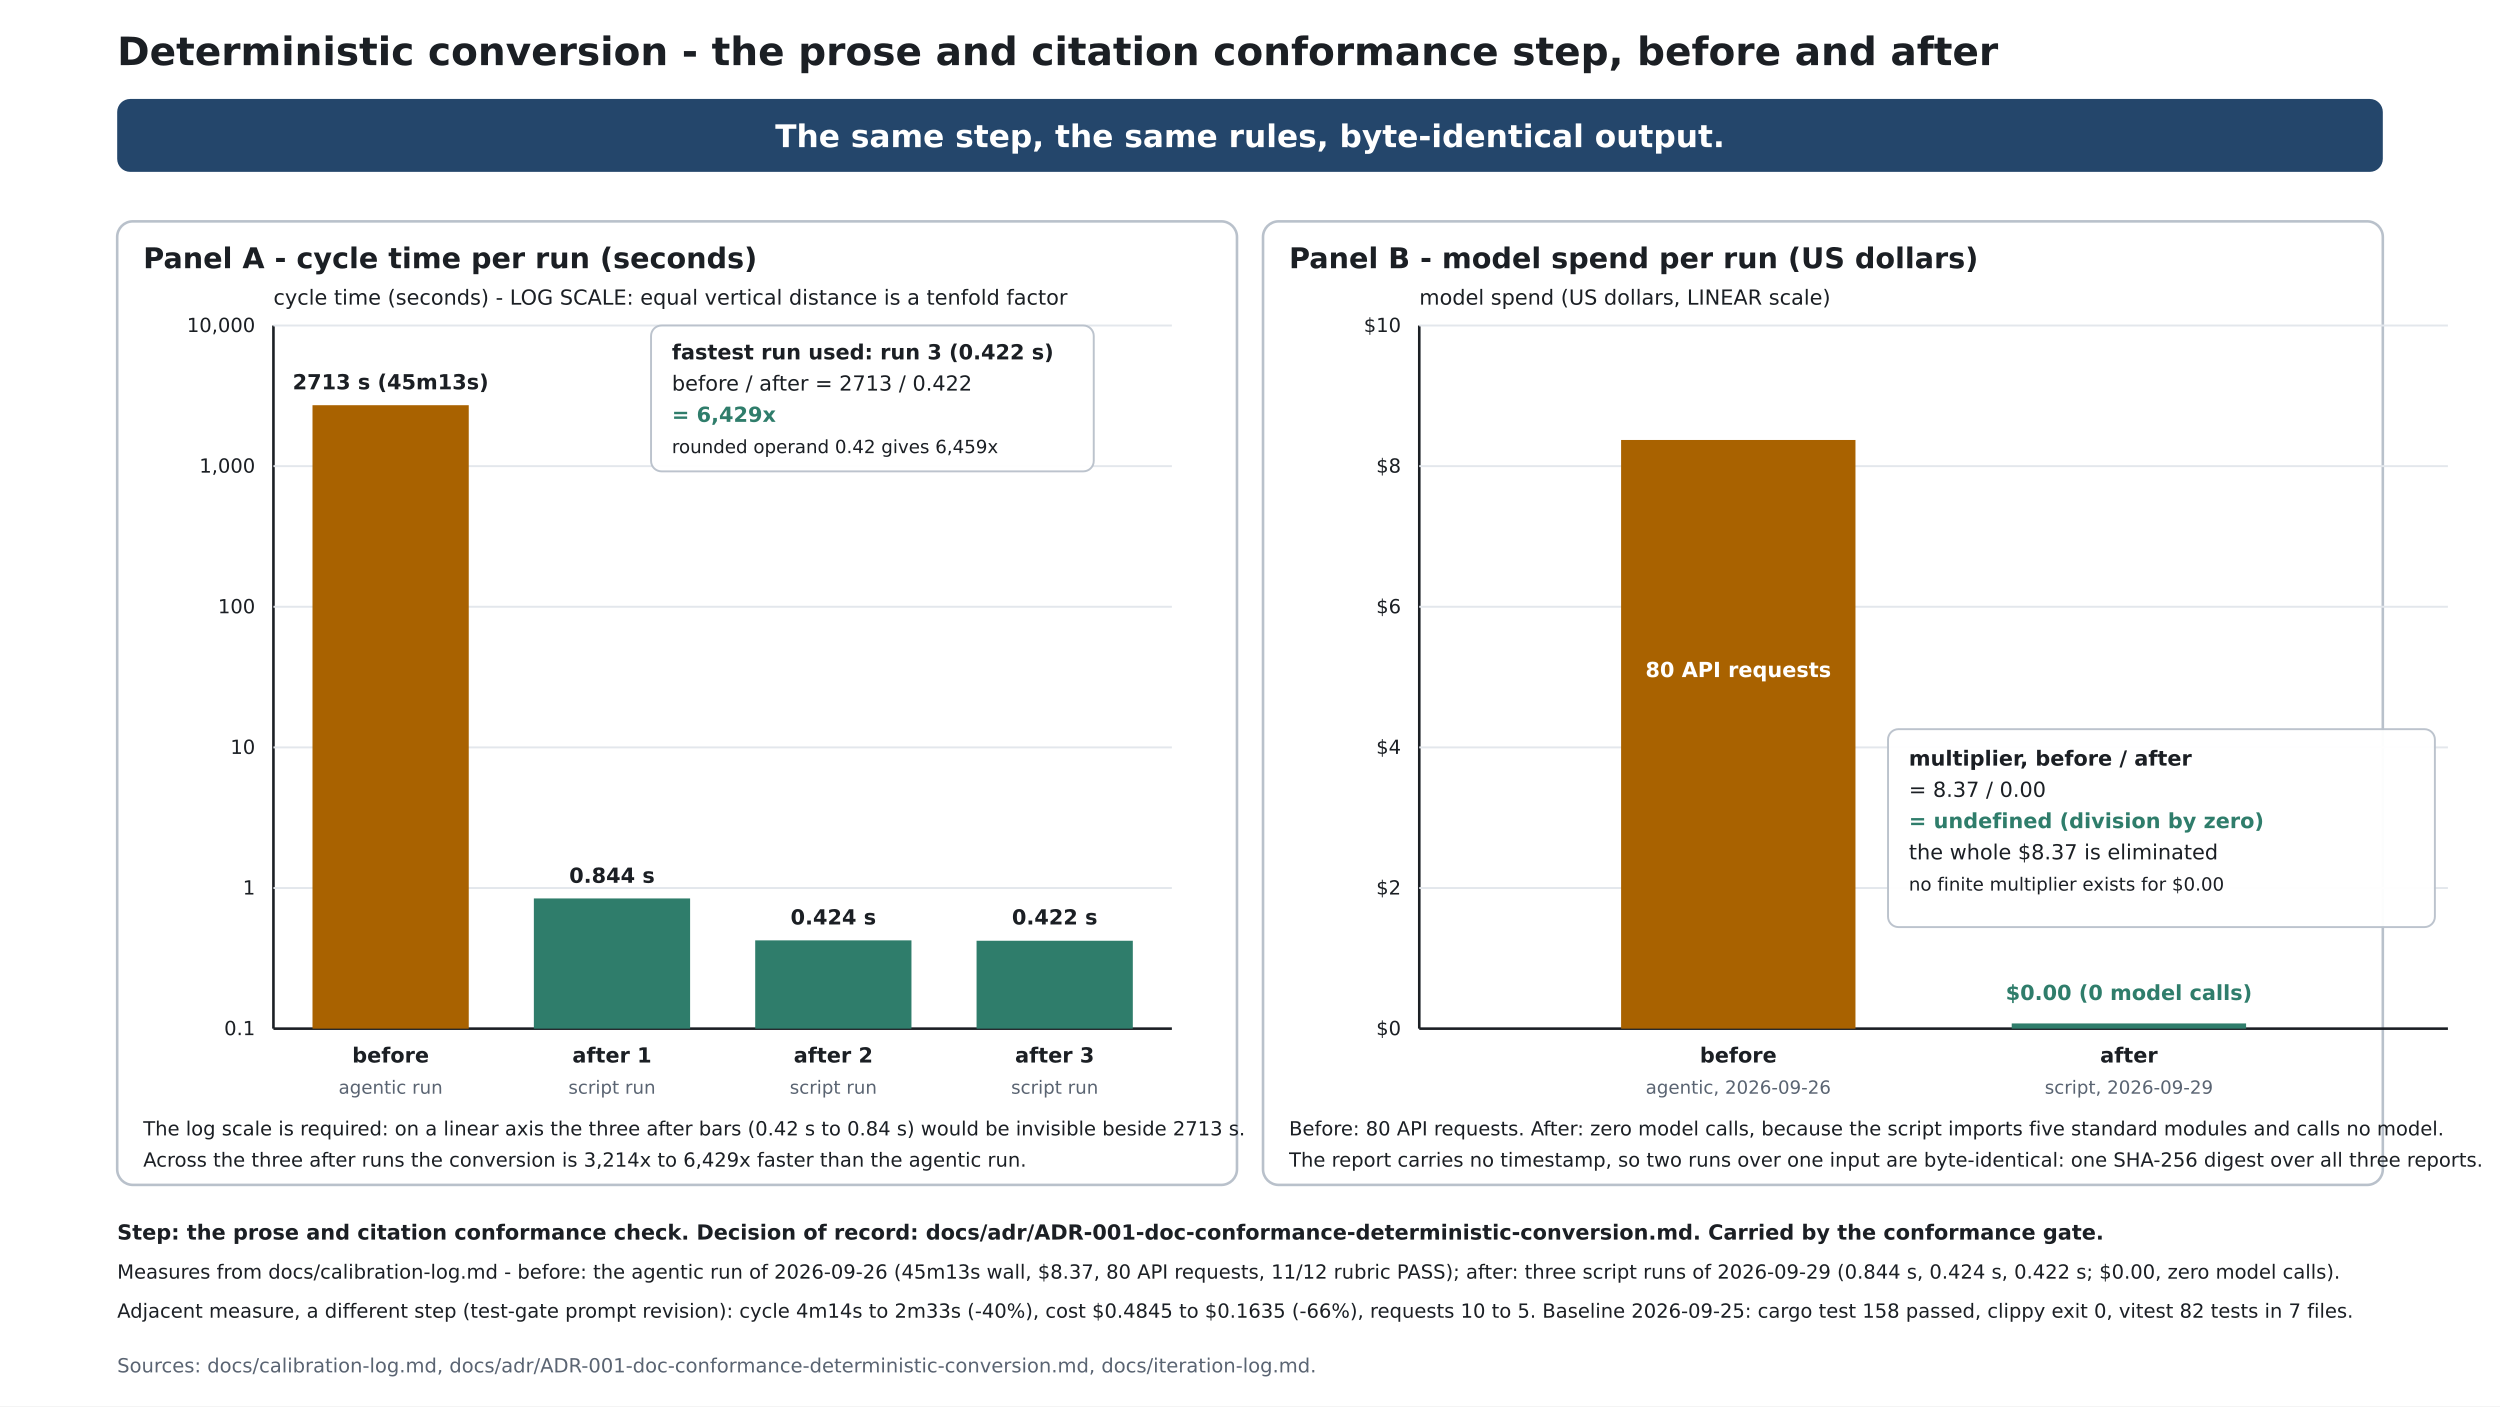
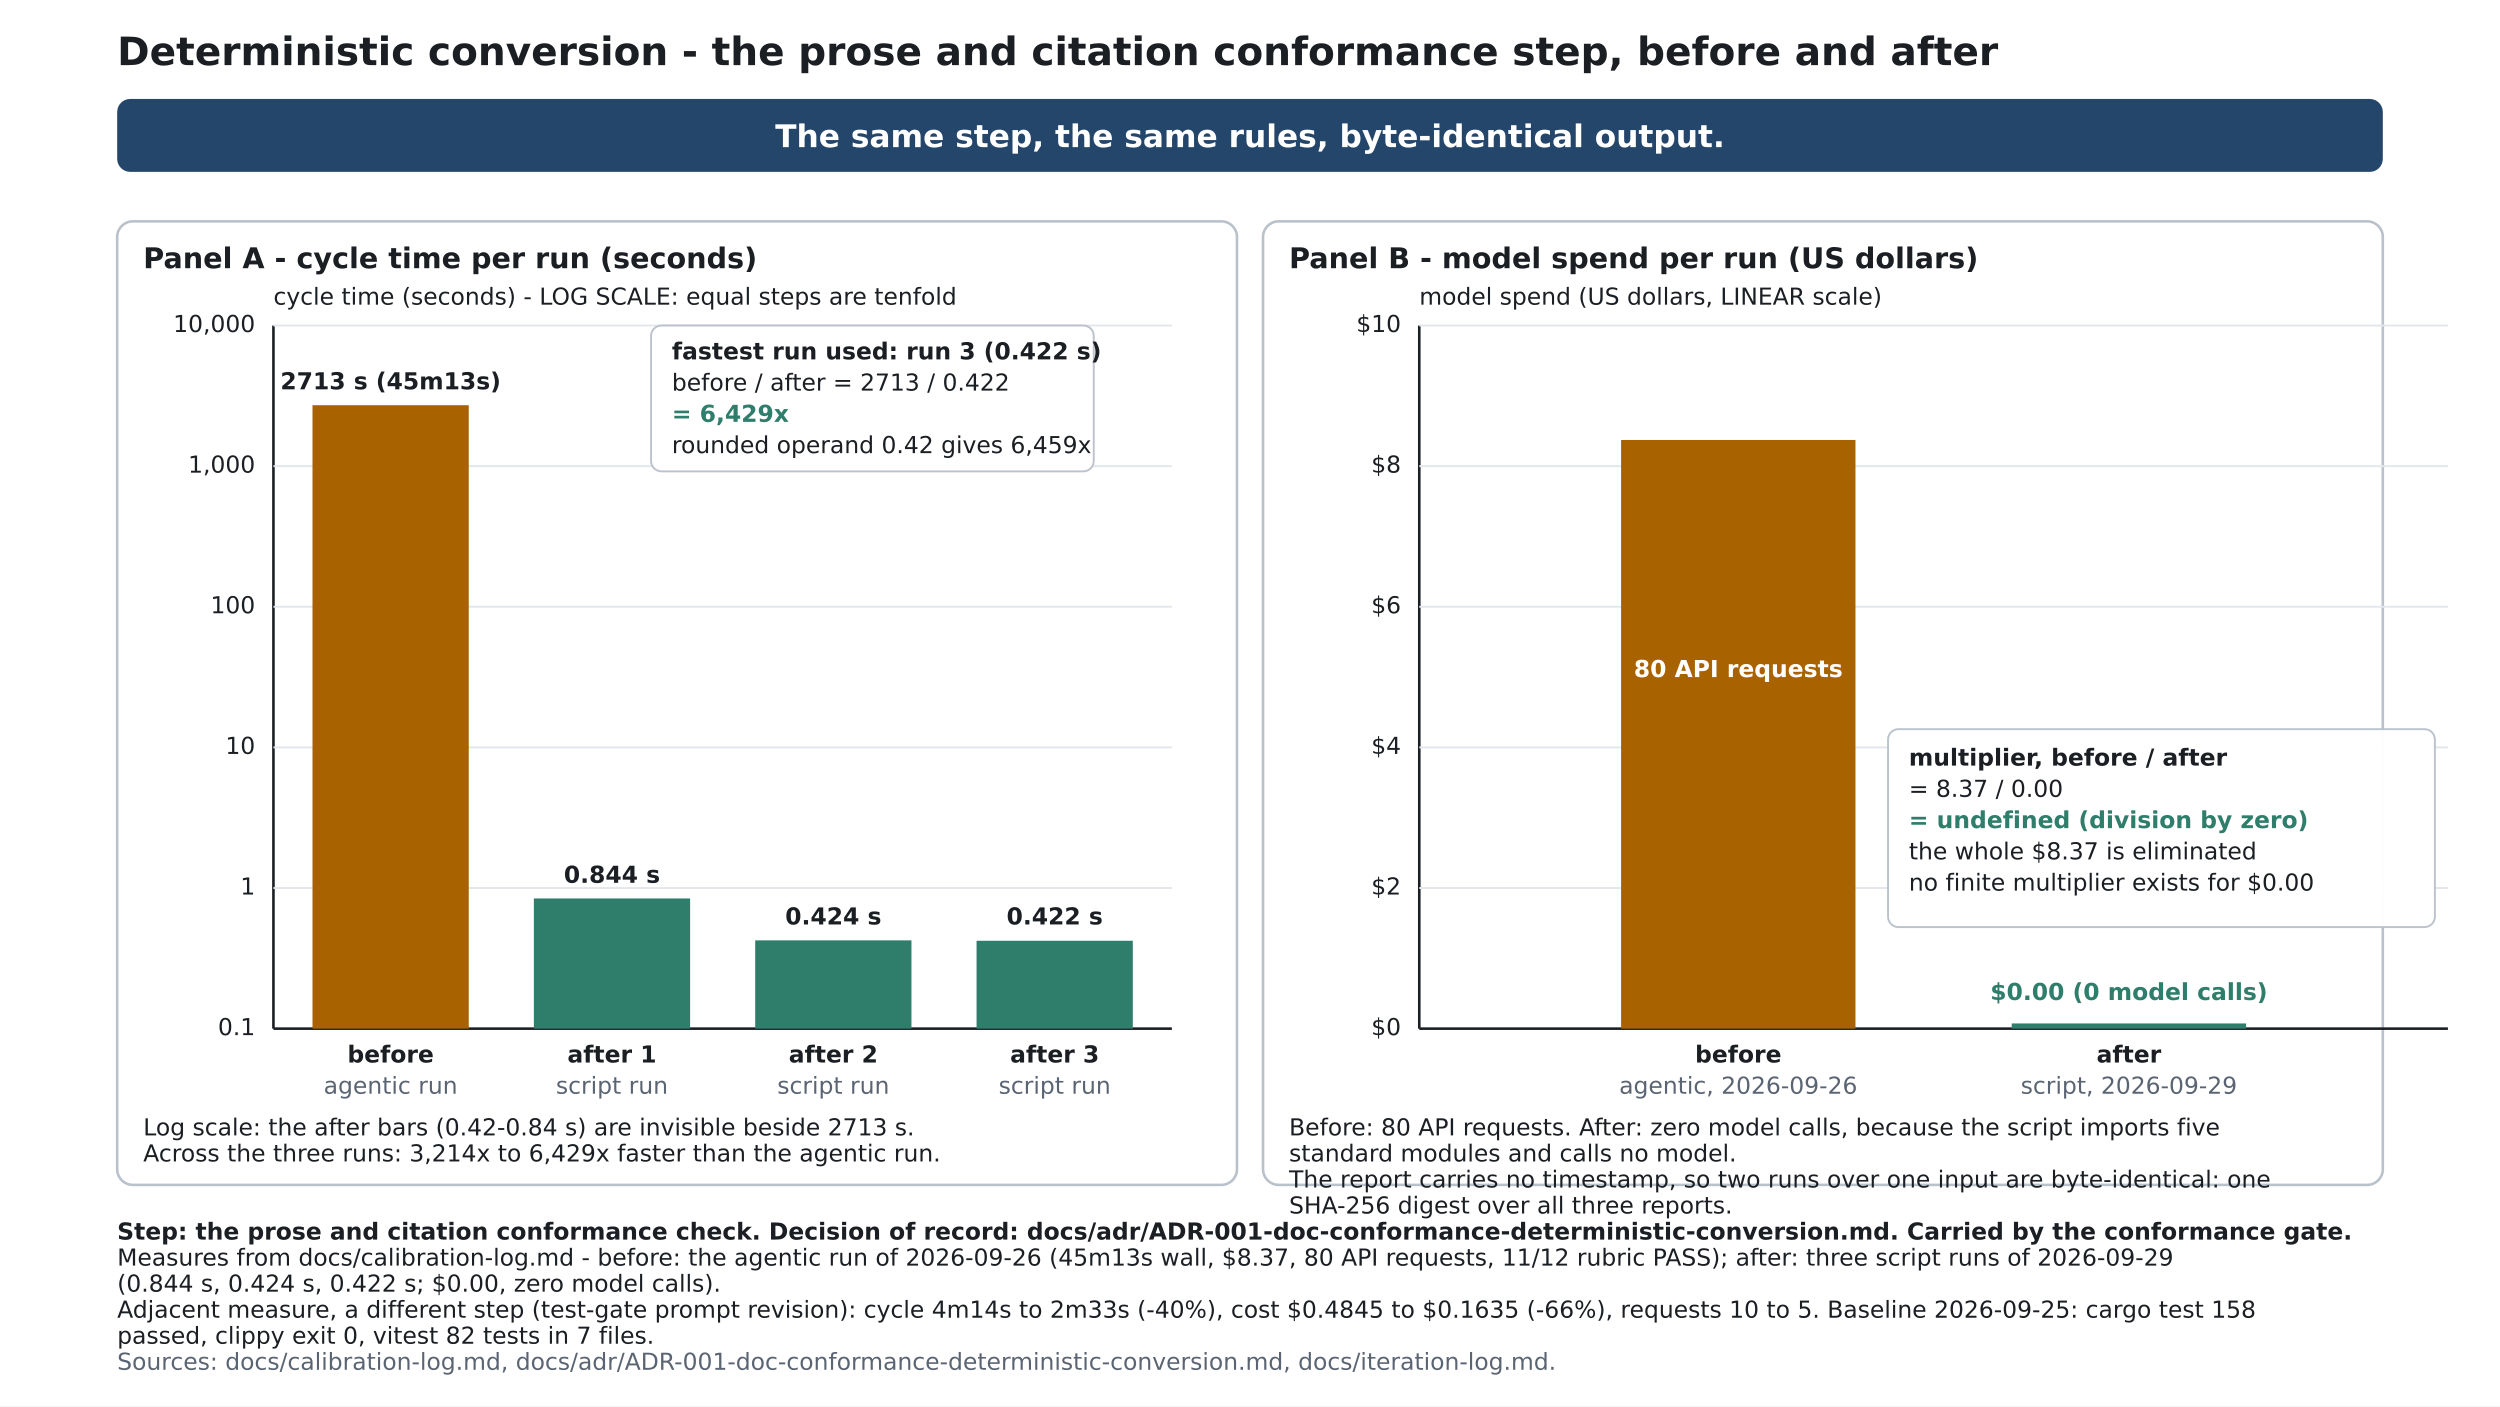
<svg xmlns="http://www.w3.org/2000/svg" width="1920" height="1080" viewBox="0 0 1920 1080" font-family="DejaVu Sans, Helvetica, Arial, sans-serif">
  <rect x="0" y="0" width="1920" height="1080" fill="#ffffff" />
  <text x="90" y="50" font-size="30" font-weight="700" fill="#1b1f24">Deterministic conversion - the prose and citation conformance step, before and after</text>
  <rect x="90" y="76" width="1740" height="56" rx="10" fill="#24466b" />
  <text x="960" y="113" text-anchor="middle" font-size="24" font-weight="700" fill="#ffffff">The same step, the same rules, byte-identical output.</text>
  <rect x="90" y="170" width="860" height="740" rx="12" fill="#ffffff" stroke="#b9c1cb" stroke-width="2" />
  <text x="110" y="206" font-size="22" font-weight="700" fill="#1b1f24">Panel A - cycle time per run (seconds)</text>
-   <text x="210" y="234" font-size="16" fill="#1b1f24">cycle time (seconds) - LOG SCALE: equal vertical distance is a tenfold factor</text>
+   <text x="210" y="234" font-size="18" fill="#1b1f24">cycle time (seconds) - LOG SCALE: equal steps are tenfold</text>
  <line x1="210" y1="790" x2="900" y2="790" stroke="#1b1f24" stroke-width="2" />
  <line x1="210" y1="790" x2="210" y2="250" stroke="#1b1f24" stroke-width="2" />
  <line x1="210" y1="682" x2="900" y2="682" stroke="#e3e7ec" stroke-width="1.5" />
  <line x1="210" y1="574" x2="900" y2="574" stroke="#e3e7ec" stroke-width="1.5" />
  <line x1="210" y1="466" x2="900" y2="466" stroke="#e3e7ec" stroke-width="1.5" />
  <line x1="210" y1="358" x2="900" y2="358" stroke="#e3e7ec" stroke-width="1.5" />
  <line x1="210" y1="250" x2="900" y2="250" stroke="#e3e7ec" stroke-width="1.5" />
-   <text x="196" y="795" text-anchor="end" font-size="15" fill="#1b1f24">0.1</text>
-   <text x="196" y="687" text-anchor="end" font-size="15" fill="#1b1f24">1</text>
-   <text x="196" y="579" text-anchor="end" font-size="15" fill="#1b1f24">10</text>
-   <text x="196" y="471" text-anchor="end" font-size="15" fill="#1b1f24">100</text>
-   <text x="196" y="363" text-anchor="end" font-size="15" fill="#1b1f24">1,000</text>
-   <text x="196" y="255" text-anchor="end" font-size="15" fill="#1b1f24">10,000</text>
+   <text x="196" y="795" text-anchor="end" font-size="18" fill="#1b1f24">0.1</text>
+   <text x="196" y="687" text-anchor="end" font-size="18" fill="#1b1f24">1</text>
+   <text x="196" y="579" text-anchor="end" font-size="18" fill="#1b1f24">10</text>
+   <text x="196" y="471" text-anchor="end" font-size="18" fill="#1b1f24">100</text>
+   <text x="196" y="363" text-anchor="end" font-size="18" fill="#1b1f24">1,000</text>
+   <text x="196" y="255" text-anchor="end" font-size="18" fill="#1b1f24">10,000</text>
  <rect x="240" y="311.2" width="120" height="478.8" fill="#a96200" />
-   <text x="300" y="299" text-anchor="middle" font-size="16" font-weight="700" fill="#1b1f24">2713 s (45m13s)</text>
+   <text x="300" y="299" text-anchor="middle" font-size="18" font-weight="700" fill="#1b1f24">2713 s (45m13s)</text>
  <rect x="410" y="690" width="120" height="100" fill="#2f7d6b" />
-   <text x="470" y="678" text-anchor="middle" font-size="16" font-weight="700" fill="#1b1f24">0.844 s</text>
+   <text x="470" y="678" text-anchor="middle" font-size="18" font-weight="700" fill="#1b1f24">0.844 s</text>
  <rect x="580" y="722.2" width="120" height="67.8" fill="#2f7d6b" />
-   <text x="640" y="710" text-anchor="middle" font-size="16" font-weight="700" fill="#1b1f24">0.424 s</text>
+   <text x="640" y="710" text-anchor="middle" font-size="18" font-weight="700" fill="#1b1f24">0.424 s</text>
  <rect x="750" y="722.5" width="120" height="67.5" fill="#2f7d6b" />
-   <text x="810" y="710" text-anchor="middle" font-size="16" font-weight="700" fill="#1b1f24">0.422 s</text>
-   <text x="300" y="816" text-anchor="middle" font-size="16" font-weight="700" fill="#1b1f24">before</text>
-   <text x="470" y="816" text-anchor="middle" font-size="16" font-weight="700" fill="#1b1f24">after 1</text>
-   <text x="640" y="816" text-anchor="middle" font-size="16" font-weight="700" fill="#1b1f24">after 2</text>
-   <text x="810" y="816" text-anchor="middle" font-size="16" font-weight="700" fill="#1b1f24">after 3</text>
-   <text x="300" y="840" text-anchor="middle" font-size="14" fill="#5a6472">agentic run</text>
-   <text x="470" y="840" text-anchor="middle" font-size="14" fill="#5a6472">script run</text>
-   <text x="640" y="840" text-anchor="middle" font-size="14" fill="#5a6472">script run</text>
-   <text x="810" y="840" text-anchor="middle" font-size="14" fill="#5a6472">script run</text>
+   <text x="810" y="710" text-anchor="middle" font-size="18" font-weight="700" fill="#1b1f24">0.422 s</text>
+   <text x="300" y="816" text-anchor="middle" font-size="18" font-weight="700" fill="#1b1f24">before</text>
+   <text x="470" y="816" text-anchor="middle" font-size="18" font-weight="700" fill="#1b1f24">after 1</text>
+   <text x="640" y="816" text-anchor="middle" font-size="18" font-weight="700" fill="#1b1f24">after 2</text>
+   <text x="810" y="816" text-anchor="middle" font-size="18" font-weight="700" fill="#1b1f24">after 3</text>
+   <text x="300" y="840.0" text-anchor="middle" font-size="18" fill="#5a6472">agentic run</text>
+   <text x="470" y="840.0" text-anchor="middle" font-size="18" fill="#5a6472">script run</text>
+   <text x="640" y="840.0" text-anchor="middle" font-size="18" fill="#5a6472">script run</text>
+   <text x="810" y="840.0" text-anchor="middle" font-size="18" fill="#5a6472">script run</text>
  <rect x="500" y="250" width="340" height="112" rx="8" fill="#ffffff" stroke="#b9c1cb" stroke-width="1.5" opacity="0.96" />
-   <text x="516" y="276" font-size="16" font-weight="700" fill="#1b1f24">fastest run used: run 3 (0.422 s)</text>
-   <text x="516" y="300" font-size="16" fill="#1b1f24">before / after = 2713 / 0.422</text>
-   <text x="516" y="324" font-size="16" font-weight="700" fill="#2f7d6b">= 6,429x</text>
-   <text x="516" y="348" font-size="14" fill="#1b1f24">rounded operand 0.42 gives 6,459x</text>
-   <text x="110" y="872" font-size="15" fill="#1b1f24">The log scale is required: on a linear axis the three after bars (0.42 s to 0.84 s) would be invisible beside 2713 s.</text>
-   <text x="110" y="896" font-size="15" fill="#1b1f24">Across the three after runs the conversion is 3,214x to 6,429x faster than the agentic run.</text>
+   <text x="516" y="276" font-size="18" font-weight="700" fill="#1b1f24">fastest run used: run 3 (0.422 s)</text>
+   <text x="516" y="300" font-size="18" fill="#1b1f24">before / after = 2713 / 0.422</text>
+   <text x="516" y="324" font-size="18" font-weight="700" fill="#2f7d6b">= 6,429x</text>
+   <text x="516" y="348" font-size="18" fill="#1b1f24">rounded operand 0.42 gives 6,459x</text>
+   <text x="110" y="872.0" font-size="18" fill="#1b1f24">Log scale: the after bars (0.42-0.84 s) are invisible beside 2713 s.</text>
+   <text x="110" y="892.0" font-size="18" fill="#1b1f24">Across the three runs: 3,214x to 6,429x faster than the agentic run.</text>
  <rect x="970" y="170" width="860" height="740" rx="12" fill="#ffffff" stroke="#b9c1cb" stroke-width="2" />
  <text x="990" y="206" font-size="22" font-weight="700" fill="#1b1f24">Panel B - model spend per run (US dollars)</text>
-   <text x="1090" y="234" font-size="16" fill="#1b1f24">model spend (US dollars, LINEAR scale)</text>
+   <text x="1090" y="234" font-size="18" fill="#1b1f24">model spend (US dollars, LINEAR scale)</text>
  <line x1="1090" y1="790" x2="1880" y2="790" stroke="#1b1f24" stroke-width="2" />
  <line x1="1090" y1="790" x2="1090" y2="250" stroke="#1b1f24" stroke-width="2" />
  <line x1="1090" y1="682" x2="1880" y2="682" stroke="#e3e7ec" stroke-width="1.5" />
  <line x1="1090" y1="574" x2="1880" y2="574" stroke="#e3e7ec" stroke-width="1.5" />
  <line x1="1090" y1="466" x2="1880" y2="466" stroke="#e3e7ec" stroke-width="1.5" />
  <line x1="1090" y1="358" x2="1880" y2="358" stroke="#e3e7ec" stroke-width="1.5" />
  <line x1="1090" y1="250" x2="1880" y2="250" stroke="#e3e7ec" stroke-width="1.5" />
-   <text x="1076" y="795" text-anchor="end" font-size="15" fill="#1b1f24">$0</text>
-   <text x="1076" y="687" text-anchor="end" font-size="15" fill="#1b1f24">$2</text>
-   <text x="1076" y="579" text-anchor="end" font-size="15" fill="#1b1f24">$4</text>
-   <text x="1076" y="471" text-anchor="end" font-size="15" fill="#1b1f24">$6</text>
-   <text x="1076" y="363" text-anchor="end" font-size="15" fill="#1b1f24">$8</text>
-   <text x="1076" y="255" text-anchor="end" font-size="15" fill="#1b1f24">$10</text>
+   <text x="1076" y="795" text-anchor="end" font-size="18" fill="#1b1f24">$0</text>
+   <text x="1076" y="687" text-anchor="end" font-size="18" fill="#1b1f24">$2</text>
+   <text x="1076" y="579" text-anchor="end" font-size="18" fill="#1b1f24">$4</text>
+   <text x="1076" y="471" text-anchor="end" font-size="18" fill="#1b1f24">$6</text>
+   <text x="1076" y="363" text-anchor="end" font-size="18" fill="#1b1f24">$8</text>
+   <text x="1076" y="255" text-anchor="end" font-size="18" fill="#1b1f24">$10</text>
  <rect x="1245" y="337.9" width="180" height="452.1" fill="#a96200" />
-   <text x="1335" y="292" text-anchor="middle" font-size="16" font-weight="700" fill="#ffffff">$8.37</text>
-   <text x="1335" y="520" text-anchor="middle" font-size="16" font-weight="700" fill="#ffffff">80 API requests</text>
+   <text x="1335" y="292" text-anchor="middle" font-size="18" font-weight="700" fill="#ffffff">$8.37</text>
+   <text x="1335" y="520" text-anchor="middle" font-size="18" font-weight="700" fill="#ffffff">80 API requests</text>
  <rect x="1545" y="786" width="180" height="4" fill="#2f7d6b" />
-   <text x="1635" y="768" text-anchor="middle" font-size="16" font-weight="700" fill="#2f7d6b">$0.00 (0 model calls)</text>
-   <text x="1335" y="816" text-anchor="middle" font-size="16" font-weight="700" fill="#1b1f24">before</text>
-   <text x="1635" y="816" text-anchor="middle" font-size="16" font-weight="700" fill="#1b1f24">after</text>
-   <text x="1335" y="840" text-anchor="middle" font-size="14" fill="#5a6472">agentic, 2026-09-26</text>
-   <text x="1635" y="840" text-anchor="middle" font-size="14" fill="#5a6472">script, 2026-09-29</text>
+   <text x="1635" y="768" text-anchor="middle" font-size="18" font-weight="700" fill="#2f7d6b">$0.00 (0 model calls)</text>
+   <text x="1335" y="816" text-anchor="middle" font-size="18" font-weight="700" fill="#1b1f24">before</text>
+   <text x="1635" y="816" text-anchor="middle" font-size="18" font-weight="700" fill="#1b1f24">after</text>
+   <text x="1335" y="840.0" text-anchor="middle" font-size="18" fill="#5a6472">agentic, 2026-09-26</text>
+   <text x="1635" y="840.0" text-anchor="middle" font-size="18" fill="#5a6472">script, 2026-09-29</text>
  <rect x="1450" y="560" width="420" height="152" rx="8" fill="#ffffff" stroke="#b9c1cb" stroke-width="1.5" opacity="0.96" />
-   <text x="1466" y="588" font-size="16" font-weight="700" fill="#1b1f24">multiplier, before / after</text>
-   <text x="1466" y="612" font-size="16" fill="#1b1f24">= 8.37 / 0.00</text>
-   <text x="1466" y="636" font-size="16" font-weight="700" fill="#2f7d6b">= undefined (division by zero)</text>
-   <text x="1466" y="660" font-size="16" fill="#1b1f24">the whole $8.37 is eliminated</text>
-   <text x="1466" y="684" font-size="14" fill="#1b1f24">no finite multiplier exists for $0.00</text>
-   <text x="990" y="872" font-size="15" fill="#1b1f24">Before: 80 API requests. After: zero model calls, because the script imports five standard modules and calls no model.</text>
-   <text x="990" y="896" font-size="15" fill="#1b1f24">The report carries no timestamp, so two runs over one input are byte-identical: one SHA-256 digest over all three reports.</text>
-   <text x="90" y="952" font-size="16" font-weight="700" fill="#1b1f24">Step: the prose and citation conformance check. Decision of record: docs/adr/ADR-001-doc-conformance-deterministic-conversion.md. Carried by the conformance gate.</text>
-   <text x="90" y="982" font-size="15" fill="#1b1f24">Measures from docs/calibration-log.md - before: the agentic run of 2026-09-26 (45m13s wall, $8.37, 80 API requests, 11/12 rubric PASS); after: three script runs of 2026-09-29 (0.844 s, 0.424 s, 0.422 s; $0.00, zero model calls).</text>
-   <text x="90" y="1012" font-size="15" fill="#1b1f24">Adjacent measure, a different step (test-gate prompt revision): cycle 4m14s to 2m33s (-40%), cost $0.4845 to $0.1635 (-66%), requests 10 to 5. Baseline 2026-09-25: cargo test 158 passed, clippy exit 0, vitest 82 tests in 7 files.</text>
-   <text x="90" y="1054" font-size="15" fill="#5a6472">Sources: docs/calibration-log.md, docs/adr/ADR-001-doc-conformance-deterministic-conversion.md, docs/iteration-log.md.</text>
+   <text x="1466" y="588" font-size="18" font-weight="700" fill="#1b1f24">multiplier, before / after</text>
+   <text x="1466" y="612" font-size="18" fill="#1b1f24">= 8.37 / 0.00</text>
+   <text x="1466" y="636" font-size="18" font-weight="700" fill="#2f7d6b">= undefined (division by zero)</text>
+   <text x="1466" y="660" font-size="18" fill="#1b1f24">the whole $8.37 is eliminated</text>
+   <text x="1466" y="684" font-size="18" fill="#1b1f24">no finite multiplier exists for $0.00</text>
+   <text x="990" y="872.0" font-size="18" fill="#1b1f24">Before: 80 API requests. After: zero model calls, because the script imports five</text>
+   <text x="990" y="892.0" font-size="18" fill="#1b1f24">standard modules and calls no model.</text>
+   <text x="990" y="912.0" font-size="18" fill="#1b1f24">The report carries no timestamp, so two runs over one input are byte-identical: one</text>
+   <text x="990" y="932.0" font-size="18" fill="#1b1f24">SHA-256 digest over all three reports.</text>
+   <text x="90" y="952.0" font-size="18" font-weight="700" fill="#1b1f24">Step: the prose and citation conformance check. Decision of record: docs/adr/ADR-001-doc-conformance-deterministic-conversion.md. Carried by the conformance gate.</text>
+   <text x="90" y="972.0" font-size="18" fill="#1b1f24">Measures from docs/calibration-log.md - before: the agentic run of 2026-09-26 (45m13s wall, $8.37, 80 API requests, 11/12 rubric PASS); after: three script runs of 2026-09-29</text>
+   <text x="90" y="992.0" font-size="18" fill="#1b1f24">(0.844 s, 0.424 s, 0.422 s; $0.00, zero model calls).</text>
+   <text x="90" y="1012.0" font-size="18" fill="#1b1f24">Adjacent measure, a different step (test-gate prompt revision): cycle 4m14s to 2m33s (-40%), cost $0.4845 to $0.1635 (-66%), requests 10 to 5. Baseline 2026-09-25: cargo test 158</text>
+   <text x="90" y="1032.0" font-size="18" fill="#1b1f24">passed, clippy exit 0, vitest 82 tests in 7 files.</text>
+   <text x="90" y="1052.0" font-size="18" fill="#5a6472">Sources: docs/calibration-log.md, docs/adr/ADR-001-doc-conformance-deterministic-conversion.md, docs/iteration-log.md.</text>
</svg>
